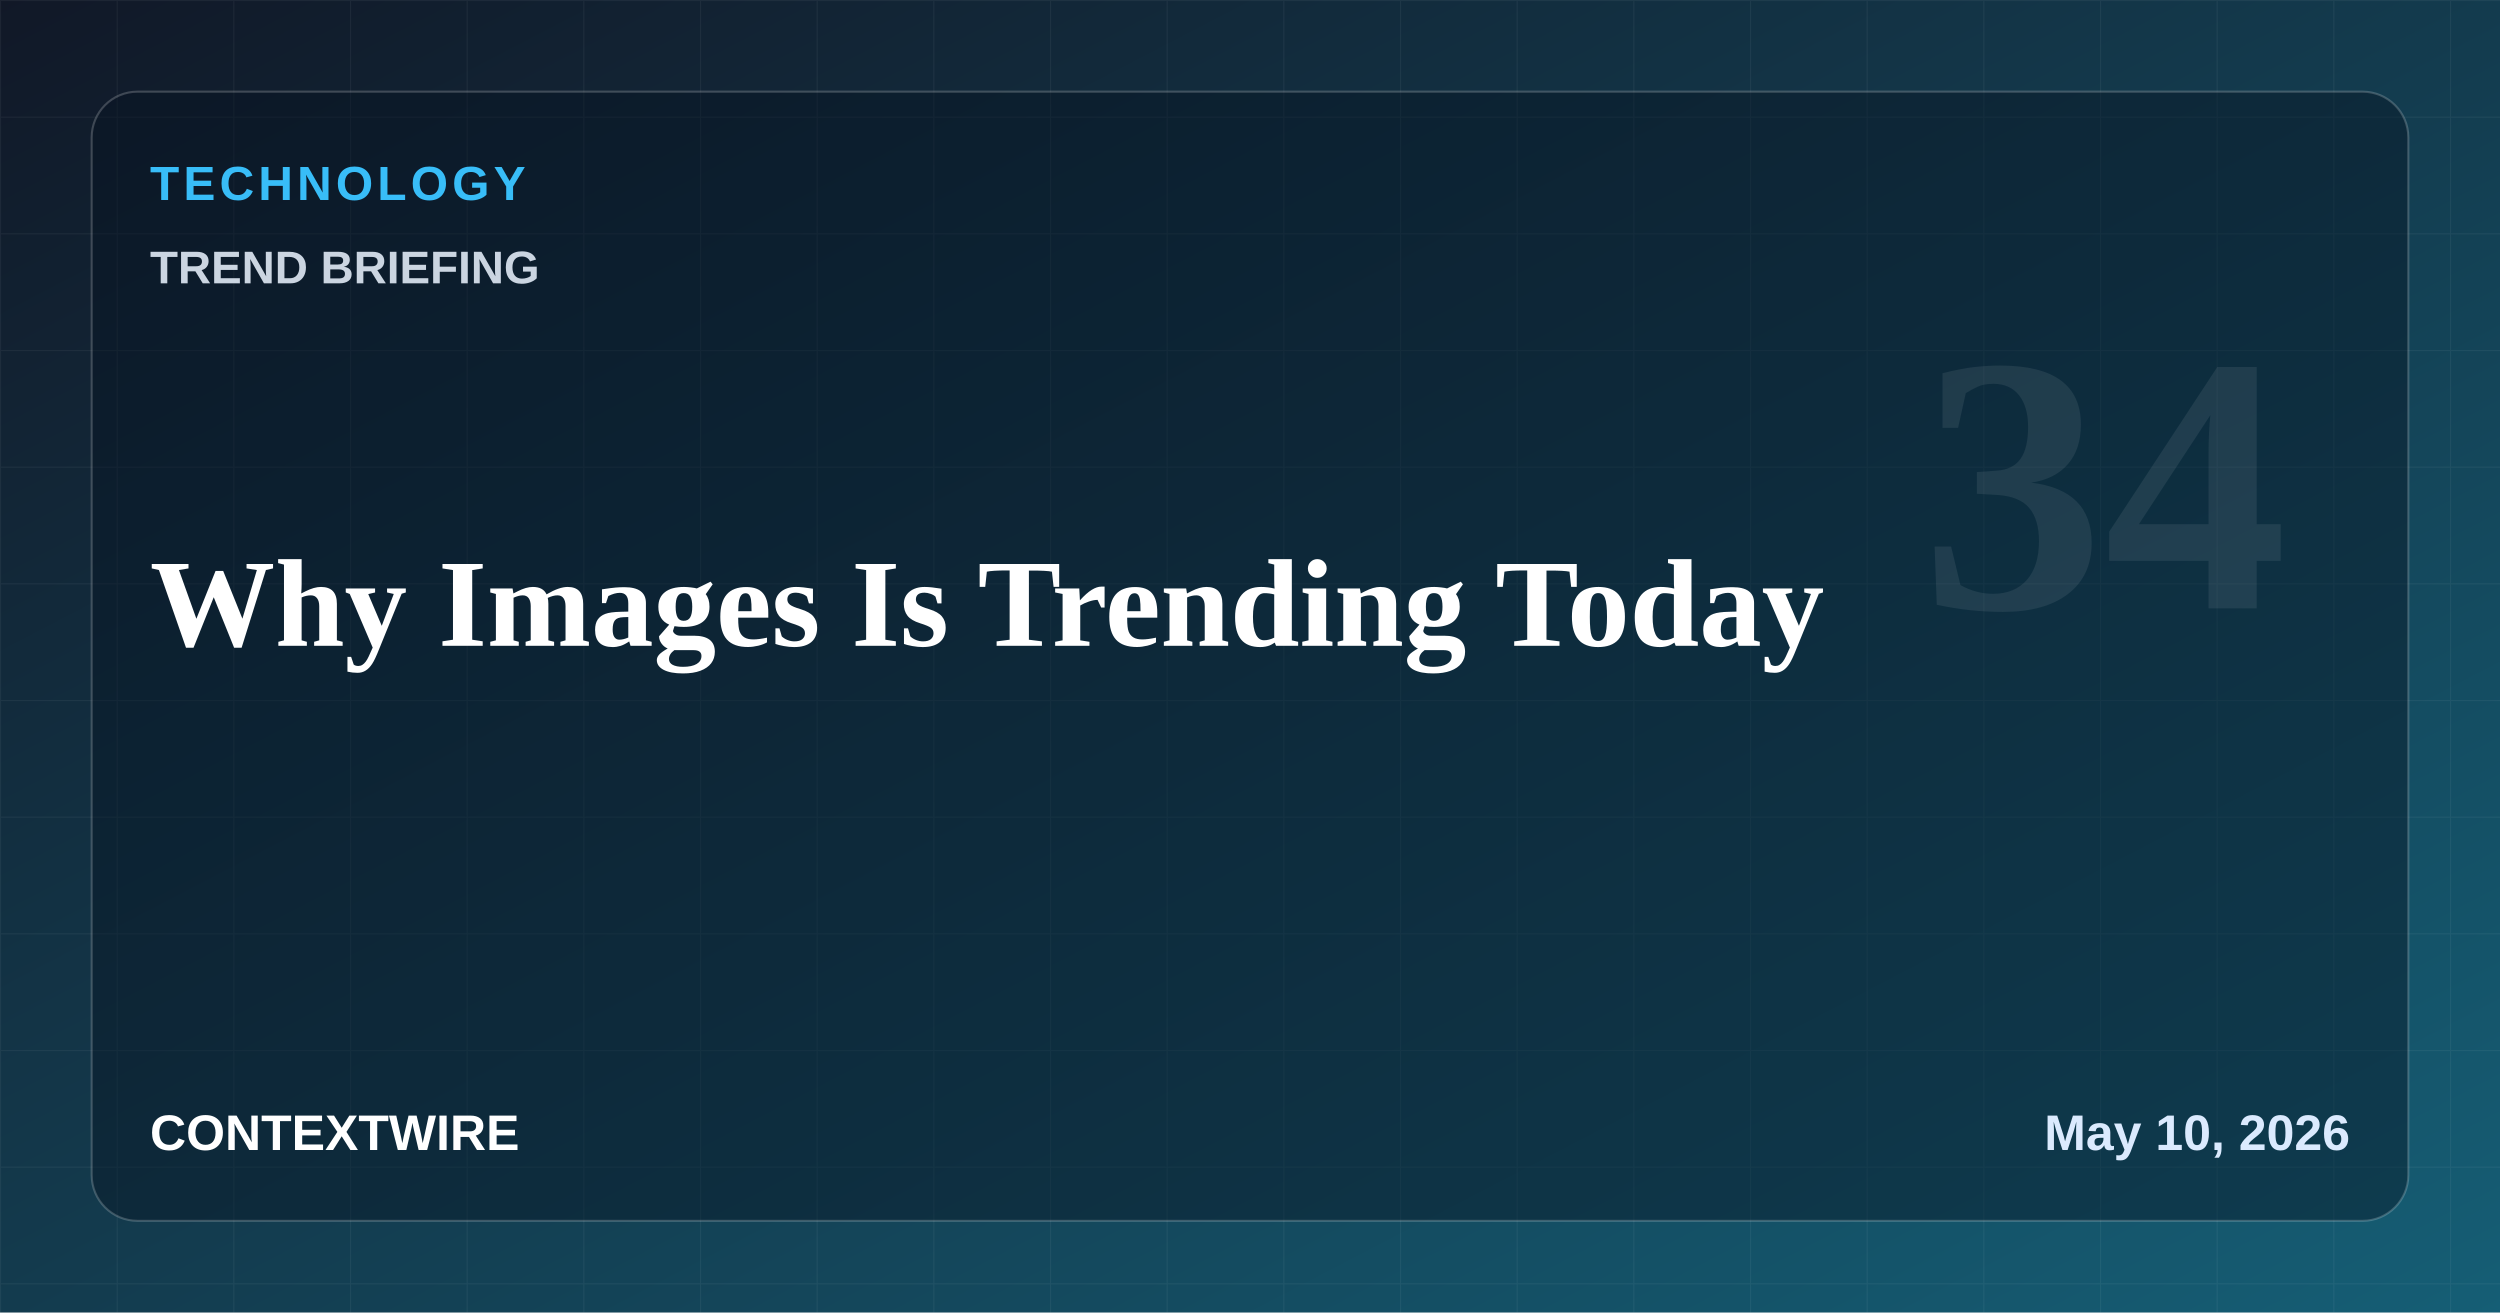
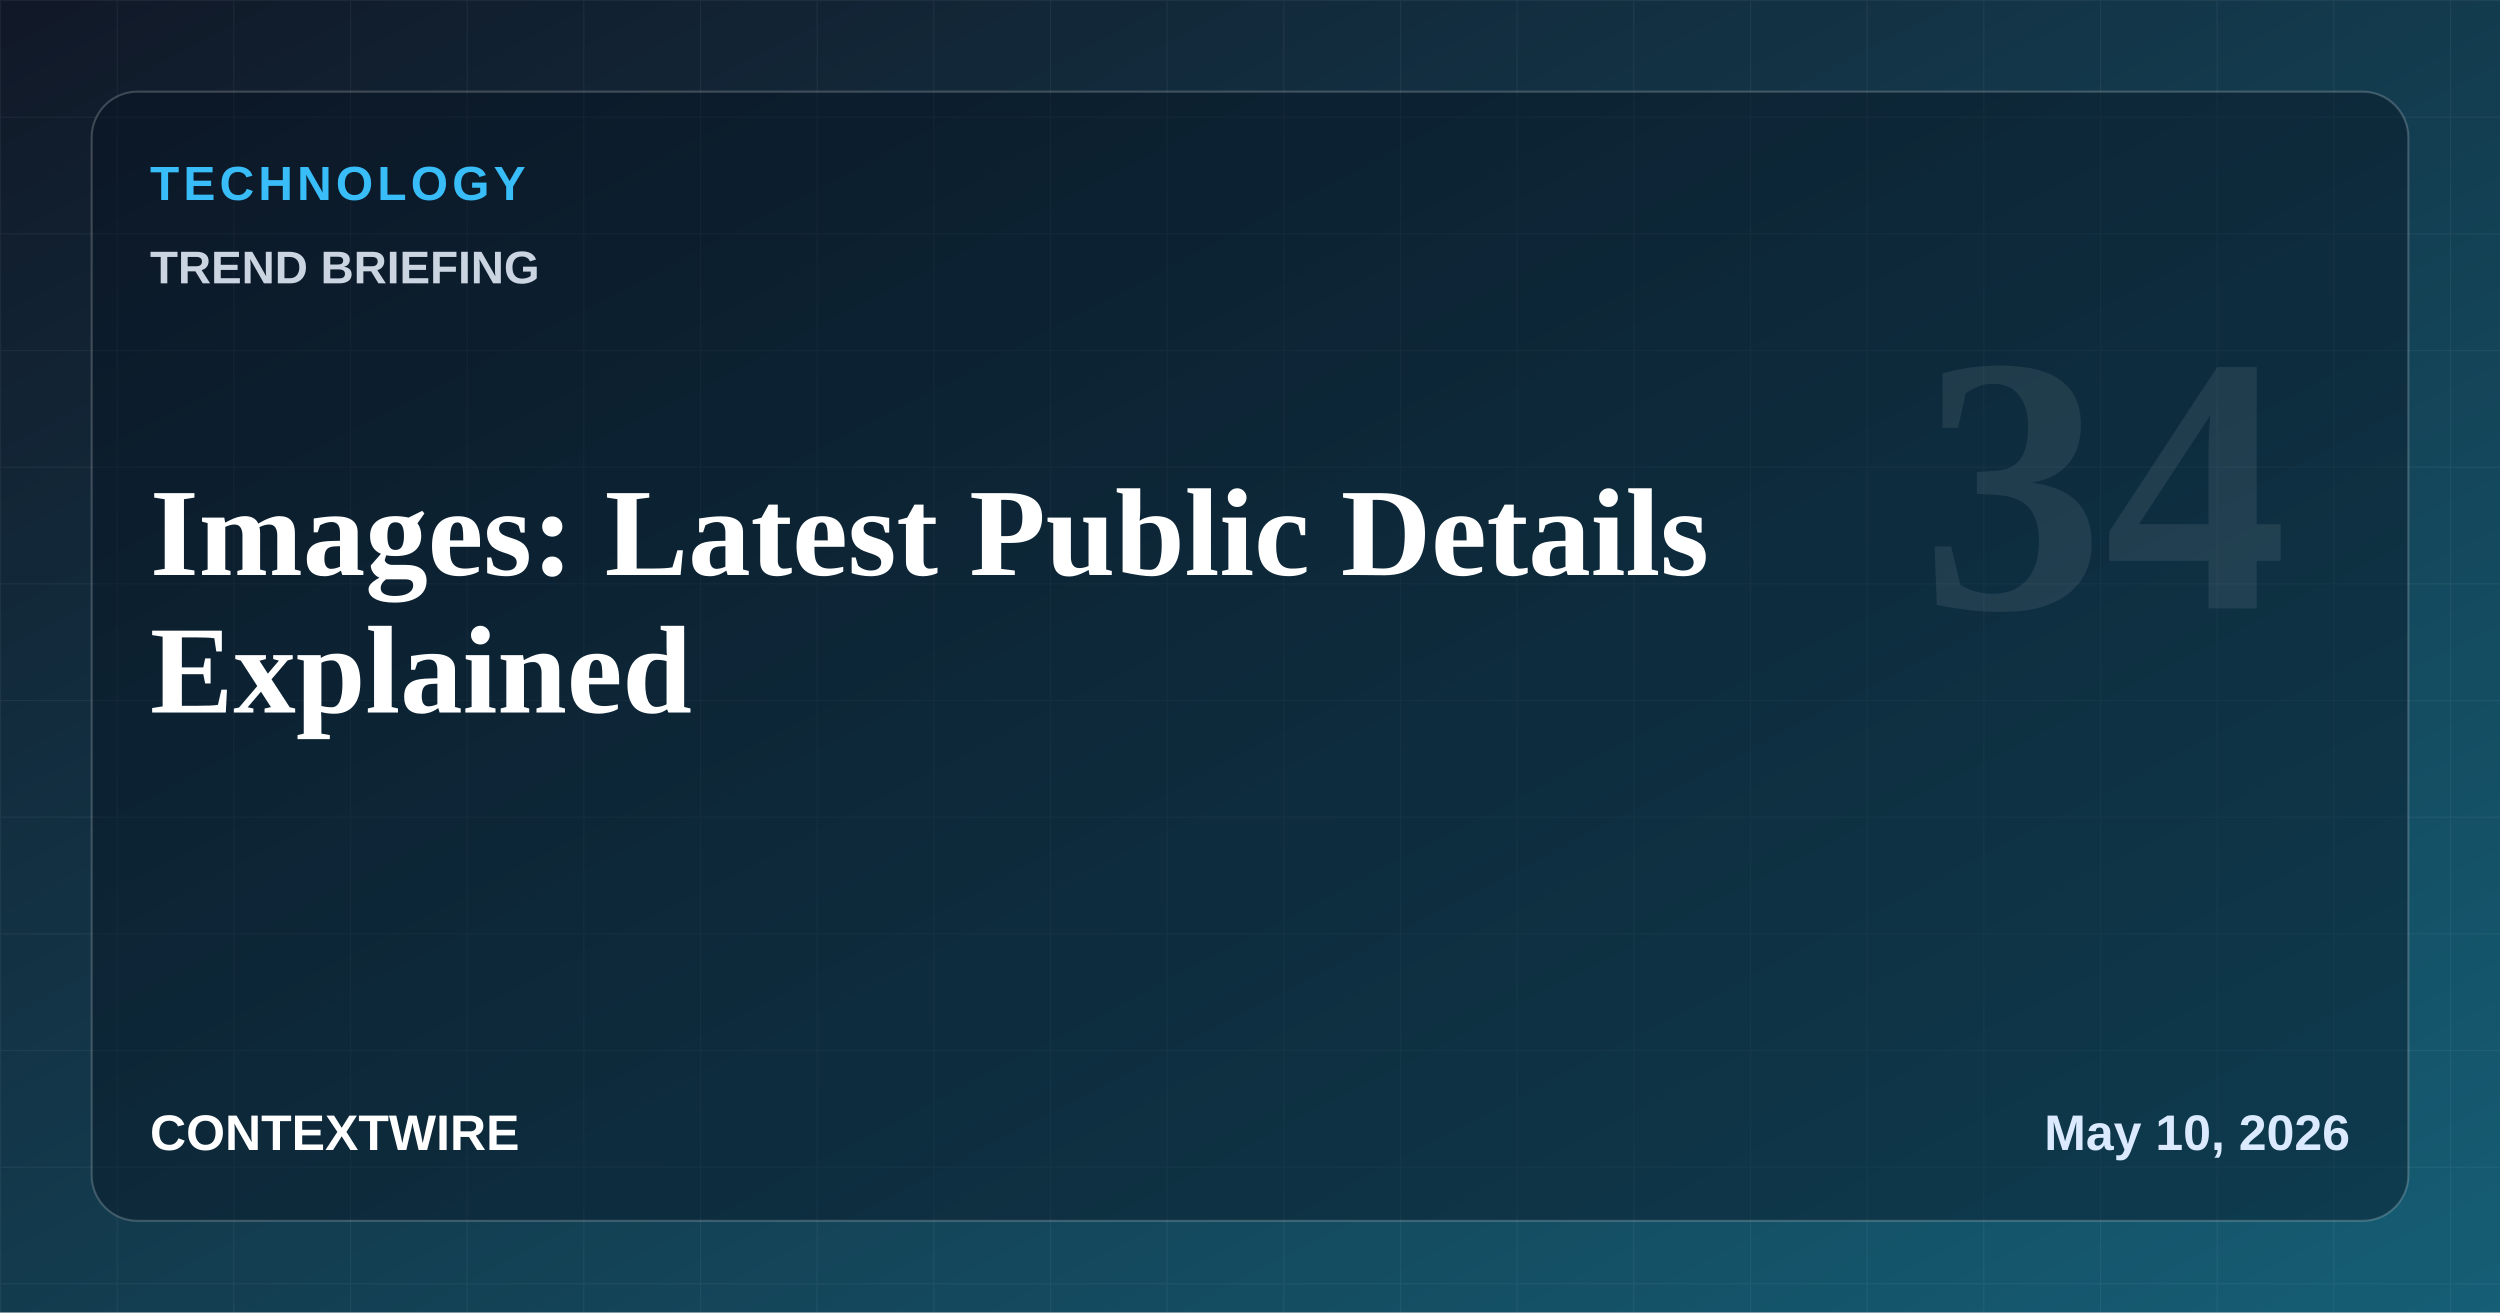
- <svg xmlns="http://www.w3.org/2000/svg" width="1200" height="630" viewBox="0 0 1200 630" role="img" aria-label="Why Images Is Trending Today">
+ <svg xmlns="http://www.w3.org/2000/svg" width="1200" height="630" viewBox="0 0 1200 630" role="img" aria-label="Images: Latest Public Details Explained">
  <defs>
    <linearGradient id="bg" x1="0" y1="0" x2="1" y2="1">
      <stop offset="0" stop-color="#111827" />
      <stop offset="1" stop-color="#155e75" />
    </linearGradient>
    <pattern id="grid" width="56" height="56" patternUnits="userSpaceOnUse">
      <path d="M56 0H0v56" fill="none" stroke="#ffffff" stroke-opacity=".08" stroke-width="1" />
    </pattern>
  </defs>
  <rect width="1200" height="630" fill="url(#bg)" />
  <rect width="1200" height="630" fill="url(#grid)" opacity=".65" />
  <rect x="44" y="44" width="1112" height="542" rx="22" fill="#07111f" fill-opacity=".42" stroke="#ffffff" stroke-opacity=".2" />
  <text x="72" y="96" font-family="Arial, Helvetica, sans-serif" font-size="23" font-weight="800" fill="#38bdf8" letter-spacing="2">TECHNOLOGY</text>
  <text x="72" y="136" font-family="Arial, Helvetica, sans-serif" font-size="22" font-weight="700" fill="#cbd5e1">TREND BRIEFING</text>
-   <text x="72" y="310" font-family="Georgia, 'Times New Roman', serif" font-size="60" font-weight="700" fill="#ffffff">Why Images Is Trending Today</text>
+   <text x="72" y="276" font-family="Georgia, 'Times New Roman', serif" font-size="60" font-weight="700" fill="#ffffff">Images: Latest Public Details</text>
+   <text x="72" y="342" font-family="Georgia, 'Times New Roman', serif" font-size="60" font-weight="700" fill="#ffffff">Explained</text>
  <text x="72" y="552" font-family="Arial, Helvetica, sans-serif" font-size="24" font-weight="800" fill="#ffffff">CONTEXTWIRE</text>
  <text x="1128" y="552" text-anchor="end" font-family="Arial, Helvetica, sans-serif" font-size="24" font-weight="700" fill="#dbeafe">May 10, 2026</text>
  <text x="1010" y="292" text-anchor="middle" font-family="Georgia, 'Times New Roman', serif" font-size="176" font-weight="700" fill="#ffffff" opacity=".08">34</text>
</svg>
